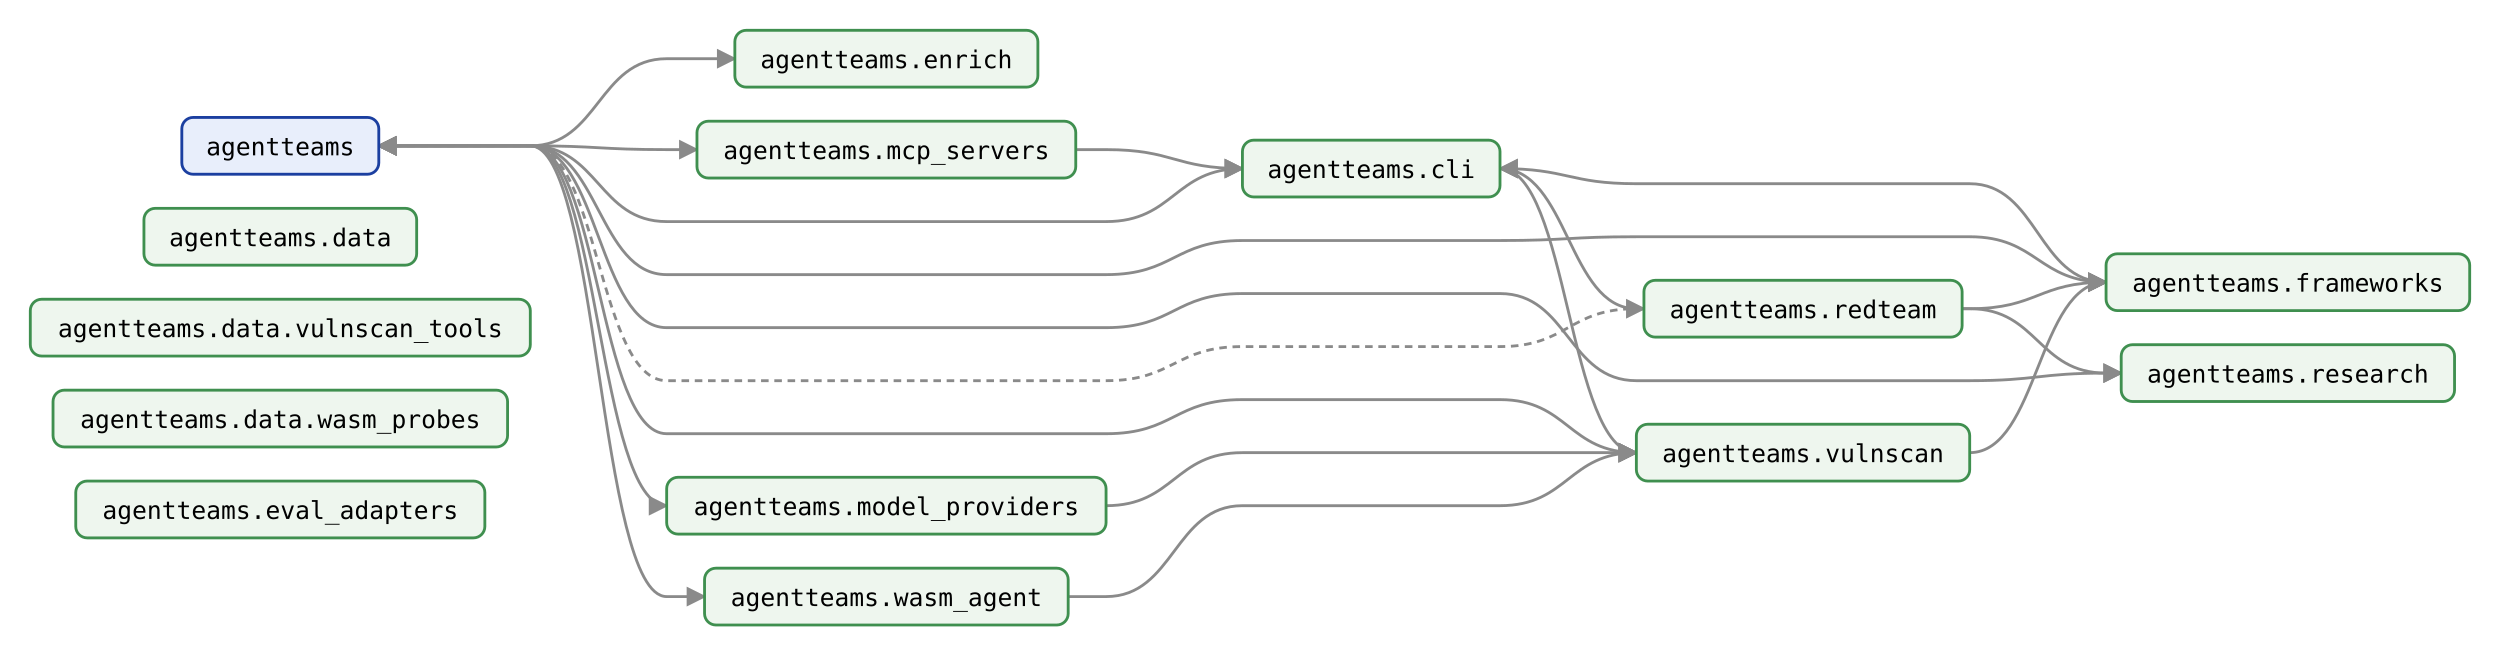
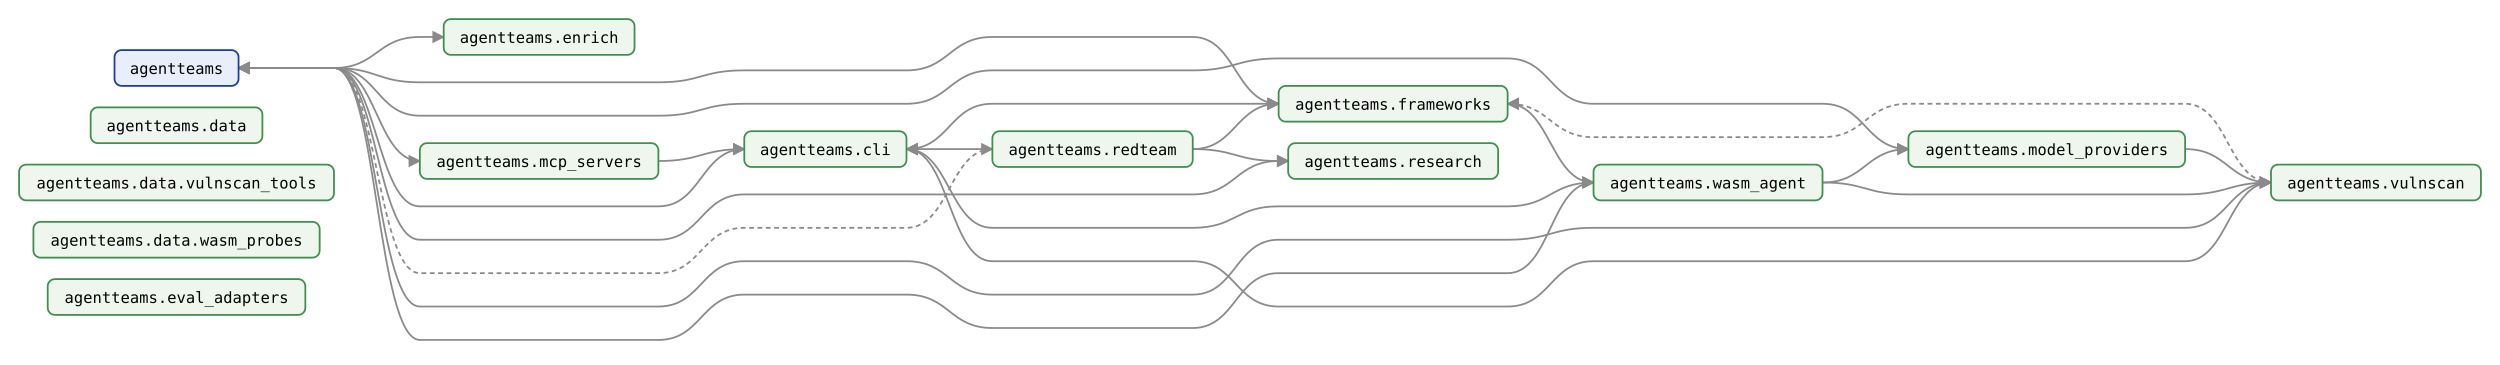
- <svg xmlns="http://www.w3.org/2000/svg" viewBox="0 0 1320 346" width="1320" height="346" font-family="monospace">
+ <svg xmlns="http://www.w3.org/2000/svg" viewBox="0 0 2096 306" width="2096" height="306" font-family="monospace">
  <defs>
    <marker id="arrow" viewBox="0 0 10 10" refX="9" refY="5" markerWidth="7" markerHeight="7" orient="auto-start-reverse">
      <polygon points="0,0 10,5 0,10" fill="#8a8a8a" />
    </marker>
  </defs>
-   <path d="M200,77 L280,77 C316,77 316,117 352,117 L584,117 C620,117 620,89 656,89" fill="none" stroke="#8a8a8a" stroke-width="1.5" marker-start="url(#arrow)" marker-end="url(#arrow)" />
-   <path d="M200,77 L280,77 C316,77 316,31 352,31 L388,31" fill="none" stroke="#8a8a8a" stroke-width="1.5" marker-start="url(#arrow)" marker-end="url(#arrow)" />
-   <path d="M200,77 L280,77 C316,77 316,145 352,145 L584,145 C620,145 620,127 656,127 L792,127 C828,127 828,125 864,125 L1040,125 C1076,125 1076,149 1112,149" fill="none" stroke="#8a8a8a" stroke-width="1.5" marker-start="url(#arrow)" marker-end="url(#arrow)" />
-   <path d="M200,77 L280,77 C316,77 316,79 352,79 L368,79" fill="none" stroke="#8a8a8a" stroke-width="1.5" marker-start="url(#arrow)" marker-end="url(#arrow)" />
-   <path d="M200,77 L280,77 C316,77 316,267 352,267" fill="none" stroke="#8a8a8a" stroke-width="1.5" marker-start="url(#arrow)" marker-end="url(#arrow)" />
-   <path d="M200,77 L280,77 C316,77 316,173 352,173 L584,173 C620,173 620,155 656,155 L792,155 C828,155 828,201 864,201 L1040,201 C1076,201 1076,197 1112,197 L1120,197" fill="none" stroke="#8a8a8a" stroke-width="1.5" marker-start="url(#arrow)" marker-end="url(#arrow)" />
-   <path d="M200,77 L280,77 C316,77 316,229 352,229 L584,229 C620,229 620,211 656,211 L792,211 C828,211 828,239 864,239" fill="none" stroke="#8a8a8a" stroke-width="1.5" marker-start="url(#arrow)" marker-end="url(#arrow)" />
-   <path d="M200,77 L280,77 C316,77 316,315 352,315 L372,315" fill="none" stroke="#8a8a8a" stroke-width="1.5" marker-start="url(#arrow)" marker-end="url(#arrow)" />
-   <path d="M792,89 C828,89 828,97 864,97 L1040,97 C1076,97 1076,149 1112,149" fill="none" stroke="#8a8a8a" stroke-width="1.5" marker-start="url(#arrow)" marker-end="url(#arrow)" />
-   <path d="M792,89 C828,89 828,163 864,163 L868,163" fill="none" stroke="#8a8a8a" stroke-width="1.5" marker-end="url(#arrow)" />
-   <path d="M792,89 C828,89 828,239 864,239" fill="none" stroke="#8a8a8a" stroke-width="1.5" marker-start="url(#arrow)" marker-end="url(#arrow)" />
-   <path d="M568,79 L584,79 C620,79 620,89 656,89" fill="none" stroke="#8a8a8a" stroke-width="1.5" marker-end="url(#arrow)" />
-   <path d="M584,267 C620,267 620,239 656,239 L792,239 L864,239" fill="none" stroke="#8a8a8a" stroke-width="1.5" marker-end="url(#arrow)" />
-   <path d="M868,163 L864,163 C828,163 828,183 792,183 L656,183 C620,183 620,201 584,201 L352,201 C316,201 316,77 280,77 L200,77" fill="none" stroke="#8a8a8a" stroke-width="1.5" stroke-dasharray="4,3" marker-end="url(#arrow)" />
-   <path d="M1036,163 L1040,163 C1076,163 1076,149 1112,149" fill="none" stroke="#8a8a8a" stroke-width="1.5" marker-end="url(#arrow)" />
-   <path d="M1036,163 L1040,163 C1076,163 1076,197 1112,197 L1120,197" fill="none" stroke="#8a8a8a" stroke-width="1.5" marker-end="url(#arrow)" />
-   <path d="M1040,239 C1076,239 1076,149 1112,149" fill="none" stroke="#8a8a8a" stroke-width="1.5" marker-end="url(#arrow)" />
-   <path d="M564,315 L584,315 C620,315 620,267 656,267 L792,267 C828,267 828,239 864,239" fill="none" stroke="#8a8a8a" stroke-width="1.5" marker-end="url(#arrow)" />
-   <rect x="96" y="62" width="104" height="30" rx="6" fill="#e8eefb" stroke="#1b3fa0" stroke-width="1.5" />
-   <text x="148" y="82" font-size="13" text-anchor="middle" fill="#000000">agentteams</text>
-   <rect x="656" y="74" width="136" height="30" rx="6" fill="#eef6ee" stroke="#3f8f4f" stroke-width="1.5" />
-   <text x="724" y="94" font-size="13" text-anchor="middle" fill="#000000">agentteams.cli</text>
-   <rect x="76" y="110" width="144" height="30" rx="6" fill="#eef6ee" stroke="#3f8f4f" stroke-width="1.5" />
-   <text x="148" y="130" font-size="13" text-anchor="middle" fill="#000000">agentteams.data</text>
-   <rect x="16" y="158" width="264" height="30" rx="6" fill="#eef6ee" stroke="#3f8f4f" stroke-width="1.5" />
-   <text x="148" y="178" font-size="13" text-anchor="middle" fill="#000000">agentteams.data.vulnscan_tools</text>
-   <rect x="28" y="206" width="240" height="30" rx="6" fill="#eef6ee" stroke="#3f8f4f" stroke-width="1.5" />
-   <text x="148" y="226" font-size="13" text-anchor="middle" fill="#000000">agentteams.data.wasm_probes</text>
-   <rect x="388" y="16" width="160" height="30" rx="6" fill="#eef6ee" stroke="#3f8f4f" stroke-width="1.5" />
-   <text x="468" y="36" font-size="13" text-anchor="middle" fill="#000000">agentteams.enrich</text>
-   <rect x="40" y="254" width="216" height="30" rx="6" fill="#eef6ee" stroke="#3f8f4f" stroke-width="1.5" />
-   <text x="148" y="274" font-size="13" text-anchor="middle" fill="#000000">agentteams.eval_adapters</text>
-   <rect x="1112" y="134" width="192" height="30" rx="6" fill="#eef6ee" stroke="#3f8f4f" stroke-width="1.5" />
-   <text x="1208" y="154" font-size="13" text-anchor="middle" fill="#000000">agentteams.frameworks</text>
-   <rect x="368" y="64" width="200" height="30" rx="6" fill="#eef6ee" stroke="#3f8f4f" stroke-width="1.5" />
-   <text x="468" y="84" font-size="13" text-anchor="middle" fill="#000000">agentteams.mcp_servers</text>
-   <rect x="352" y="252" width="232" height="30" rx="6" fill="#eef6ee" stroke="#3f8f4f" stroke-width="1.5" />
-   <text x="468" y="272" font-size="13" text-anchor="middle" fill="#000000">agentteams.model_providers</text>
-   <rect x="868" y="148" width="168" height="30" rx="6" fill="#eef6ee" stroke="#3f8f4f" stroke-width="1.5" />
-   <text x="952" y="168" font-size="13" text-anchor="middle" fill="#000000">agentteams.redteam</text>
-   <rect x="1120" y="182" width="176" height="30" rx="6" fill="#eef6ee" stroke="#3f8f4f" stroke-width="1.5" />
-   <text x="1208" y="202" font-size="13" text-anchor="middle" fill="#000000">agentteams.research</text>
-   <rect x="864" y="224" width="176" height="30" rx="6" fill="#eef6ee" stroke="#3f8f4f" stroke-width="1.5" />
-   <text x="952" y="244" font-size="13" text-anchor="middle" fill="#000000">agentteams.vulnscan</text>
-   <rect x="372" y="300" width="192" height="30" rx="6" fill="#eef6ee" stroke="#3f8f4f" stroke-width="1.5" />
-   <text x="468" y="320" font-size="13" text-anchor="middle" fill="#000000">agentteams.wasm_agent</text>
+   <path d="M200,57 L280,57 C316,57 316,173 352,173 L552,173 C588,173 588,125 624,125" fill="none" stroke="#8a8a8a" stroke-width="1.5" marker-start="url(#arrow)" marker-end="url(#arrow)" />
+   <path d="M200,57 L280,57 C316,57 316,31 352,31 L372,31" fill="none" stroke="#8a8a8a" stroke-width="1.5" marker-start="url(#arrow)" marker-end="url(#arrow)" />
+   <path d="M200,57 L280,57 C316,57 316,69 352,69 L552,69 C588,69 588,59 624,59 L760,59 C796,59 796,31 832,31 L1000,31 C1036,31 1036,87 1072,87" fill="none" stroke="#8a8a8a" stroke-width="1.5" marker-start="url(#arrow)" marker-end="url(#arrow)" />
+   <path d="M200,57 L280,57 C316,57 316,135 352,135" fill="none" stroke="#8a8a8a" stroke-width="1.5" marker-start="url(#arrow)" marker-end="url(#arrow)" />
+   <path d="M200,57 L280,57 C316,57 316,97 352,97 L552,97 C588,97 588,87 624,87 L760,87 C796,87 796,59 832,59 L1000,59 C1036,59 1036,49 1072,49 L1264,49 C1300,49 1300,87 1336,87 L1528,87 C1564,87 1564,125 1600,125" fill="none" stroke="#8a8a8a" stroke-width="1.5" marker-start="url(#arrow)" marker-end="url(#arrow)" />
+   <path d="M200,57 L280,57 C316,57 316,201 352,201 L552,201 C588,201 588,163 624,163 L760,163 L832,163 L1000,163 C1036,163 1036,135 1072,135 L1080,135" fill="none" stroke="#8a8a8a" stroke-width="1.5" marker-start="url(#arrow)" marker-end="url(#arrow)" />
+   <path d="M200,57 L280,57 C316,57 316,257 352,257 L552,257 C588,257 588,219 624,219 L760,219 C796,219 796,247 832,247 L1000,247 C1036,247 1036,201 1072,201 L1264,201 C1300,201 1300,191 1336,191 L1528,191 L1600,191 L1832,191 C1868,191 1868,153 1904,153" fill="none" stroke="#8a8a8a" stroke-width="1.5" marker-start="url(#arrow)" marker-end="url(#arrow)" />
+   <path d="M200,57 L280,57 C316,57 316,285 352,285 L552,285 C588,285 588,247 624,247 L760,247 C796,247 796,275 832,275 L1000,275 C1036,275 1036,229 1072,229 L1264,229 C1300,229 1300,153 1336,153" fill="none" stroke="#8a8a8a" stroke-width="1.5" marker-start="url(#arrow)" marker-end="url(#arrow)" />
+   <path d="M760,125 C796,125 796,87 832,87 L1000,87 L1072,87" fill="none" stroke="#8a8a8a" stroke-width="1.5" marker-start="url(#arrow)" marker-end="url(#arrow)" />
+   <path d="M760,125 L832,125" fill="none" stroke="#8a8a8a" stroke-width="1.5" marker-end="url(#arrow)" />
+   <path d="M760,125 C796,125 796,219 832,219 L1000,219 C1036,219 1036,257 1072,257 L1264,257 C1300,257 1300,219 1336,219 L1528,219 L1600,219 L1832,219 C1868,219 1868,153 1904,153" fill="none" stroke="#8a8a8a" stroke-width="1.5" marker-start="url(#arrow)" marker-end="url(#arrow)" />
+   <path d="M760,125 C796,125 796,191 832,191 L1000,191 C1036,191 1036,173 1072,173 L1264,173 C1300,173 1300,153 1336,153" fill="none" stroke="#8a8a8a" stroke-width="1.5" marker-start="url(#arrow)" marker-end="url(#arrow)" />
+   <path d="M1264,87 C1300,87 1300,153 1336,153" fill="none" stroke="#8a8a8a" stroke-width="1.5" marker-start="url(#arrow)" marker-end="url(#arrow)" />
+   <path d="M552,135 C588,135 588,125 624,125" fill="none" stroke="#8a8a8a" stroke-width="1.5" marker-end="url(#arrow)" />
+   <path d="M1832,125 C1868,125 1868,153 1904,153" fill="none" stroke="#8a8a8a" stroke-width="1.5" marker-end="url(#arrow)" />
+   <path d="M832,125 C796,125 796,191 760,191 L624,191 C588,191 588,229 552,229 L352,229 C316,229 316,57 280,57 L200,57" fill="none" stroke="#8a8a8a" stroke-width="1.5" stroke-dasharray="4,3" marker-end="url(#arrow)" />
+   <path d="M1000,125 C1036,125 1036,87 1072,87" fill="none" stroke="#8a8a8a" stroke-width="1.5" marker-end="url(#arrow)" />
+   <path d="M1000,125 C1036,125 1036,135 1072,135 L1080,135" fill="none" stroke="#8a8a8a" stroke-width="1.5" marker-end="url(#arrow)" />
+   <path d="M1904,153 C1868,153 1868,87 1832,87 L1600,87 C1564,87 1564,115 1528,115 L1336,115 C1300,115 1300,87 1264,87" fill="none" stroke="#8a8a8a" stroke-width="1.5" stroke-dasharray="4,3" marker-end="url(#arrow)" />
+   <path d="M1528,153 C1564,153 1564,125 1600,125" fill="none" stroke="#8a8a8a" stroke-width="1.5" marker-end="url(#arrow)" />
+   <path d="M1528,153 C1564,153 1564,163 1600,163 L1832,163 C1868,163 1868,153 1904,153" fill="none" stroke="#8a8a8a" stroke-width="1.5" marker-end="url(#arrow)" />
+   <rect x="96" y="42" width="104" height="30" rx="6" fill="#e8eefb" stroke="#1b3fa0" stroke-width="1.5" />
+   <text x="148" y="62" font-size="13" text-anchor="middle" fill="#000000">agentteams</text>
+   <rect x="624" y="110" width="136" height="30" rx="6" fill="#eef6ee" stroke="#3f8f4f" stroke-width="1.5" />
+   <text x="692" y="130" font-size="13" text-anchor="middle" fill="#000000">agentteams.cli</text>
+   <rect x="76" y="90" width="144" height="30" rx="6" fill="#eef6ee" stroke="#3f8f4f" stroke-width="1.5" />
+   <text x="148" y="110" font-size="13" text-anchor="middle" fill="#000000">agentteams.data</text>
+   <rect x="16" y="138" width="264" height="30" rx="6" fill="#eef6ee" stroke="#3f8f4f" stroke-width="1.5" />
+   <text x="148" y="158" font-size="13" text-anchor="middle" fill="#000000">agentteams.data.vulnscan_tools</text>
+   <rect x="28" y="186" width="240" height="30" rx="6" fill="#eef6ee" stroke="#3f8f4f" stroke-width="1.5" />
+   <text x="148" y="206" font-size="13" text-anchor="middle" fill="#000000">agentteams.data.wasm_probes</text>
+   <rect x="372" y="16" width="160" height="30" rx="6" fill="#eef6ee" stroke="#3f8f4f" stroke-width="1.5" />
+   <text x="452" y="36" font-size="13" text-anchor="middle" fill="#000000">agentteams.enrich</text>
+   <rect x="40" y="234" width="216" height="30" rx="6" fill="#eef6ee" stroke="#3f8f4f" stroke-width="1.5" />
+   <text x="148" y="254" font-size="13" text-anchor="middle" fill="#000000">agentteams.eval_adapters</text>
+   <rect x="1072" y="72" width="192" height="30" rx="6" fill="#eef6ee" stroke="#3f8f4f" stroke-width="1.5" />
+   <text x="1168" y="92" font-size="13" text-anchor="middle" fill="#000000">agentteams.frameworks</text>
+   <rect x="352" y="120" width="200" height="30" rx="6" fill="#eef6ee" stroke="#3f8f4f" stroke-width="1.5" />
+   <text x="452" y="140" font-size="13" text-anchor="middle" fill="#000000">agentteams.mcp_servers</text>
+   <rect x="1600" y="110" width="232" height="30" rx="6" fill="#eef6ee" stroke="#3f8f4f" stroke-width="1.5" />
+   <text x="1716" y="130" font-size="13" text-anchor="middle" fill="#000000">agentteams.model_providers</text>
+   <rect x="832" y="110" width="168" height="30" rx="6" fill="#eef6ee" stroke="#3f8f4f" stroke-width="1.5" />
+   <text x="916" y="130" font-size="13" text-anchor="middle" fill="#000000">agentteams.redteam</text>
+   <rect x="1080" y="120" width="176" height="30" rx="6" fill="#eef6ee" stroke="#3f8f4f" stroke-width="1.5" />
+   <text x="1168" y="140" font-size="13" text-anchor="middle" fill="#000000">agentteams.research</text>
+   <rect x="1904" y="138" width="176" height="30" rx="6" fill="#eef6ee" stroke="#3f8f4f" stroke-width="1.5" />
+   <text x="1992" y="158" font-size="13" text-anchor="middle" fill="#000000">agentteams.vulnscan</text>
+   <rect x="1336" y="138" width="192" height="30" rx="6" fill="#eef6ee" stroke="#3f8f4f" stroke-width="1.5" />
+   <text x="1432" y="158" font-size="13" text-anchor="middle" fill="#000000">agentteams.wasm_agent</text>
</svg>
